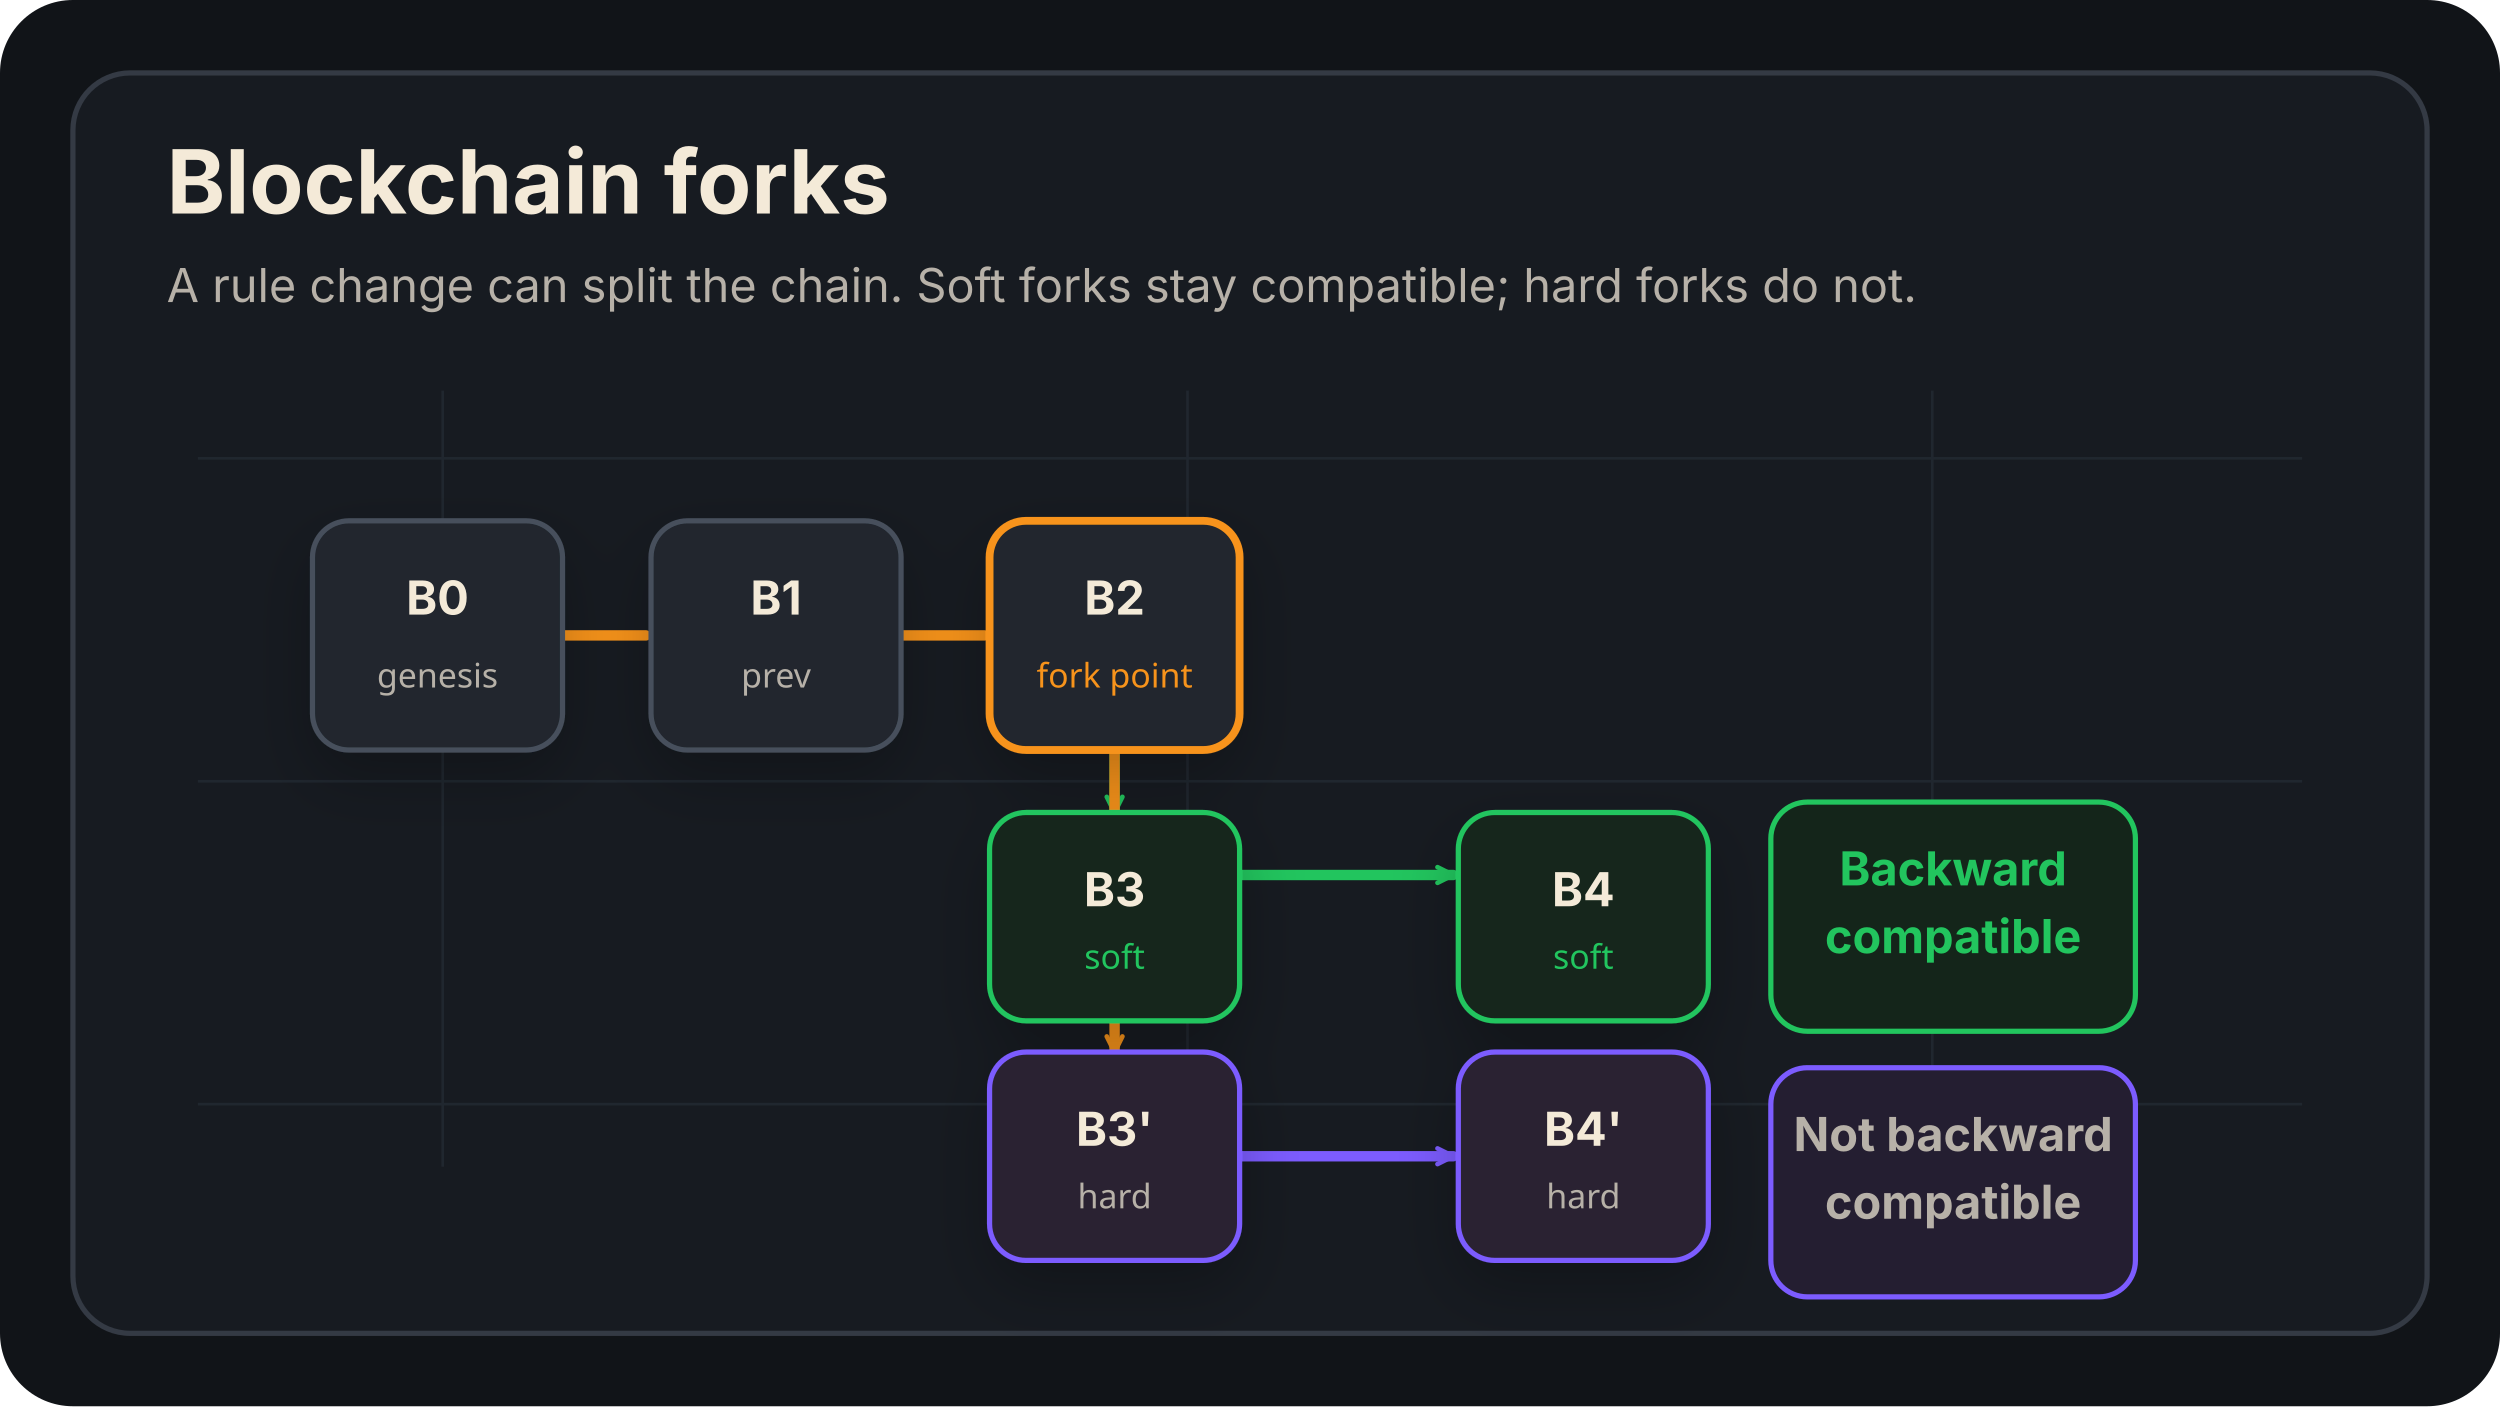
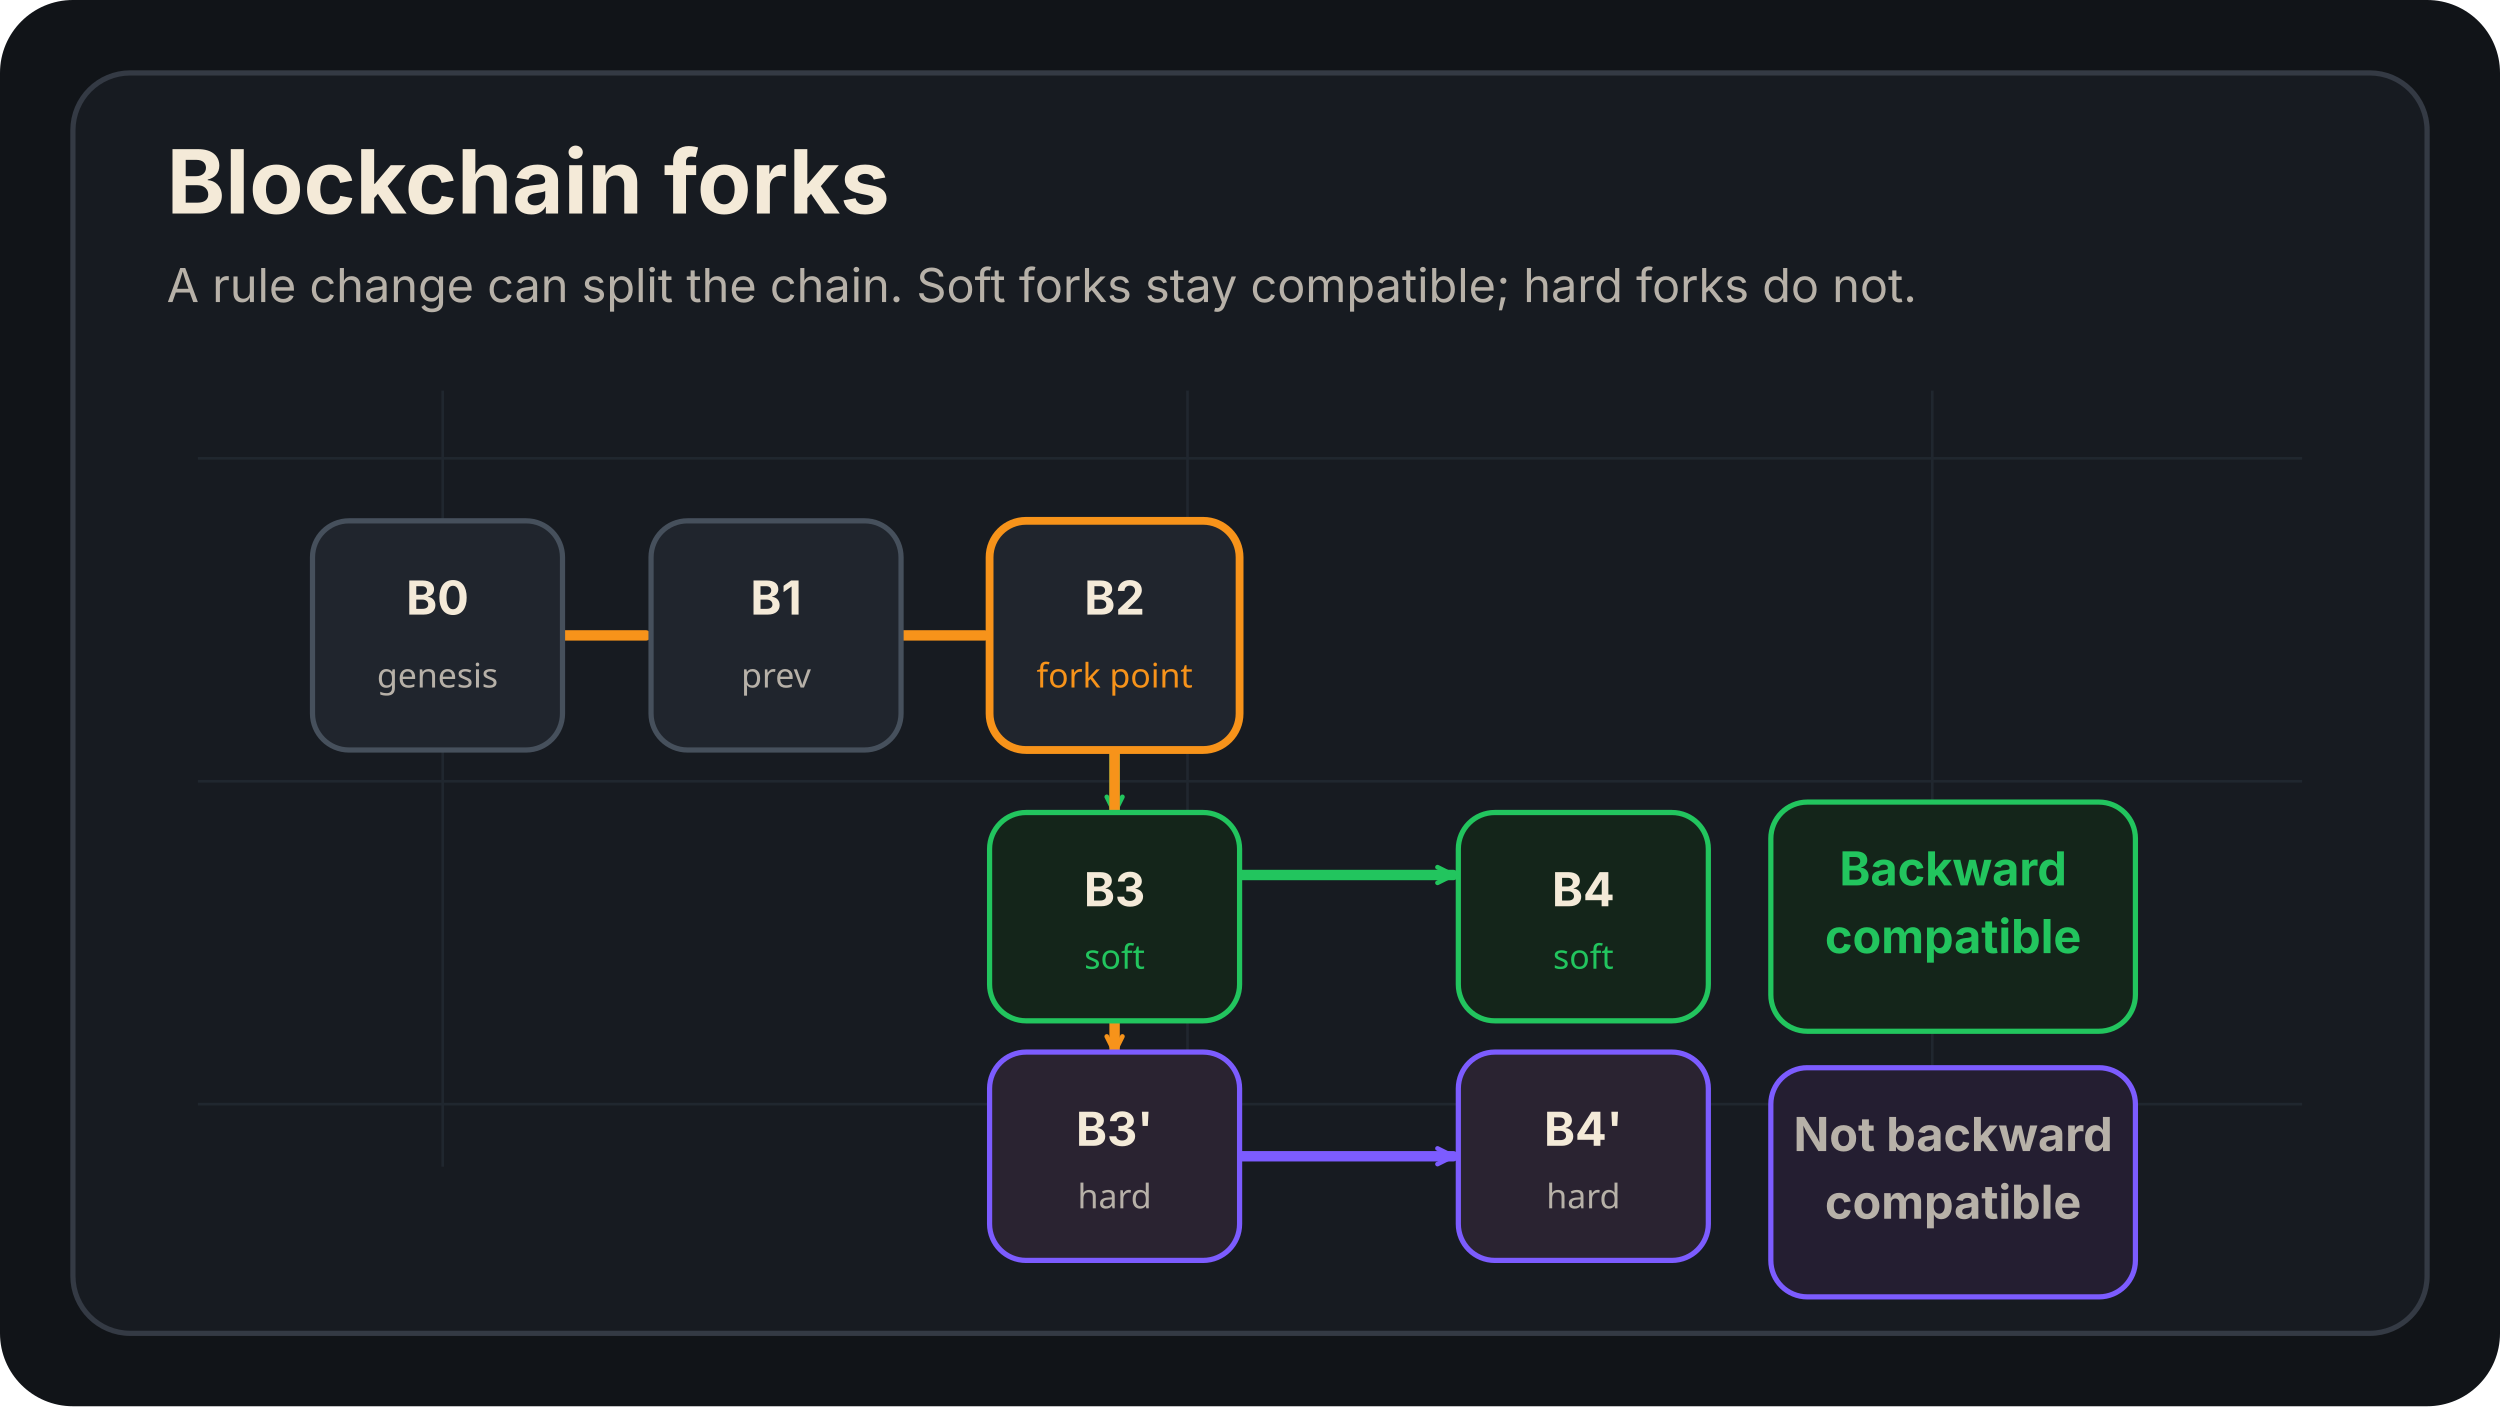
<svg xmlns="http://www.w3.org/2000/svg" width="960" height="540" viewBox="0 0 960 540" fill="none" role="img" aria-labelledby="title desc">
-   <defs>
-     <marker id="arrow-orange" markerWidth="10" markerHeight="10" refX="8" refY="5" orient="auto" markerUnits="userSpaceOnUse">
-       <path d="M2 2L8 5L2 8" fill="none" stroke="#F7931A" stroke-width="1.8" stroke-linecap="round" stroke-linejoin="round" />
-     </marker>
-     <marker id="arrow-green" markerWidth="10" markerHeight="10" refX="8" refY="5" orient="auto" markerUnits="userSpaceOnUse">
-       <path d="M2 2L8 5L2 8" fill="none" stroke="#22C55E" stroke-width="1.8" stroke-linecap="round" stroke-linejoin="round" />
-     </marker>
-     <marker id="arrow-violet" markerWidth="10" markerHeight="10" refX="8" refY="5" orient="auto" markerUnits="userSpaceOnUse">
-       <path d="M2 2L8 5L2 8" fill="none" stroke="#7C5CFF" stroke-width="1.8" stroke-linecap="round" stroke-linejoin="round" />
-     </marker>
-     <filter id="soft" x="-20%" y="-20%" width="140%" height="140%">
-       <feDropShadow dx="0" dy="10" stdDeviation="12" flood-color="#000000" flood-opacity="0.24" />
-     </filter>
-   </defs>
  <rect width="960" height="540" rx="28" fill="#111418" />
  <rect x="28" y="28" width="904" height="484" rx="22" fill="#171B21" stroke="#343A44" stroke-width="2" />
  <text x="64" y="82" fill="#F4EAD8" font-family="Inter" font-size="34" font-weight="700">Blockchain forks</text>
  <text x="64" y="116" fill="#B7B1A8" font-family="Inter" font-size="18">A rule change can split the chain. Soft forks stay compatible; hard forks do not.</text>
  <g stroke="#28313B" stroke-width="1" opacity="0.55">
    <path d="M76 176H884" />
    <path d="M76 300H884" />
    <path d="M76 424H884" />
    <path d="M170 150V448" />
    <path d="M456 150V448" />
    <path d="M742 150V448" />
  </g>
  <g stroke-width="4" stroke-linecap="round" fill="none">
    <path d="M216 244H248" stroke="#F7931A" />
    <path d="M346 244H378" stroke="#F7931A" />
-     <path d="M428 288V312" stroke="#22C55E" marker-end="url(#arrow-green)" />
-     <path d="M428 288V404" stroke="#F7931A" marker-end="url(#arrow-orange)" />
-     <path d="M476 336H558" stroke="#22C55E" marker-end="url(#arrow-green)" />
-     <path d="M476 444H558" stroke="#7C5CFF" marker-end="url(#arrow-violet)" />
+     <path d="M428 288V312" stroke="#22C55E" />
+     <g transform="matrix(0 1 -1 0 433 304)">
+       <path d="M2 2L8 5L2 8" fill="none" stroke="#22C55E" stroke-width="1.8" stroke-linecap="round" stroke-linejoin="round" />
+     </g>
+     <path d="M428 288V404" stroke="#F7931A" />
+     <g transform="matrix(0 1 -1 0 433 396)">
+       <path d="M2 2L8 5L2 8" fill="none" stroke="#F7931A" stroke-width="1.8" stroke-linecap="round" stroke-linejoin="round" />
+     </g>
+     <path d="M476 336H558" stroke="#22C55E" />
+     <g transform="matrix(1 0 0 1 550 331)">
+       <path d="M2 2L8 5L2 8" fill="none" stroke="#22C55E" stroke-width="1.8" stroke-linecap="round" stroke-linejoin="round" />
+     </g>
+     <path d="M476 444H558" stroke="#7C5CFF" />
+     <g transform="matrix(1 0 0 1 550 439)">
+       <path d="M2 2L8 5L2 8" fill="none" stroke="#7C5CFF" stroke-width="1.8" stroke-linecap="round" stroke-linejoin="round" />
+     </g>
  </g>
-   <g filter="url(#soft)" font-family="Inter" text-anchor="middle">
+   <g font-family="Inter" text-anchor="middle">
    <rect x="120" y="200" width="96" height="88" rx="14" fill="#20252D" stroke="#46505C" stroke-width="2" />
    <text x="168" y="236" fill="#F4EAD8" font-size="18" font-weight="700">B0</text>
    <text x="168" y="264" fill="#B7B1A8" font-family="JetBrains Mono" font-size="13">genesis</text>
    <rect x="250" y="200" width="96" height="88" rx="14" fill="#20252D" stroke="#46505C" stroke-width="2" />
    <text x="298" y="236" fill="#F4EAD8" font-size="18" font-weight="700">B1</text>
    <text x="298" y="264" fill="#B7B1A8" font-family="JetBrains Mono" font-size="13">prev</text>
    <rect x="380" y="200" width="96" height="88" rx="14" fill="#20252D" stroke="#F7931A" stroke-width="3" />
    <text x="428" y="236" fill="#F4EAD8" font-size="18" font-weight="700">B2</text>
    <text x="428" y="264" fill="#F7931A" font-family="JetBrains Mono" font-size="13">fork point</text>
    <rect x="380" y="312" width="96" height="80" rx="14" fill="#14251A" stroke="#22C55E" stroke-width="2" />
    <text x="428" y="348" fill="#F4EAD8" font-size="18" font-weight="700">B3</text>
    <text x="428" y="372" fill="#22C55E" font-family="JetBrains Mono" font-size="13">soft</text>
    <rect x="560" y="312" width="96" height="80" rx="14" fill="#14251A" stroke="#22C55E" stroke-width="2" />
    <text x="608" y="348" fill="#F4EAD8" font-size="18" font-weight="700">B4</text>
    <text x="608" y="372" fill="#22C55E" font-family="JetBrains Mono" font-size="13">soft</text>
    <rect x="380" y="404" width="96" height="80" rx="14" fill="#2A2331" stroke="#7C5CFF" stroke-width="2" />
    <text x="428" y="440" fill="#F4EAD8" font-size="18" font-weight="700">B3'</text>
    <text x="428" y="464" fill="#B7B1A8" font-family="JetBrains Mono" font-size="13">hard</text>
    <rect x="560" y="404" width="96" height="80" rx="14" fill="#2A2331" stroke="#7C5CFF" stroke-width="2" />
    <text x="608" y="440" fill="#F4EAD8" font-size="18" font-weight="700">B4'</text>
    <text x="608" y="464" fill="#B7B1A8" font-family="JetBrains Mono" font-size="13">hard</text>
  </g>
  <g font-family="Inter">
    <rect x="680" y="308" width="140" height="88" rx="14" fill="#14251A" stroke="#22C55E" stroke-width="2" />
    <text x="750" y="340" text-anchor="middle" fill="#22C55E" font-size="18" font-weight="700">Backward</text>
    <text x="750" y="366" text-anchor="middle" fill="#22C55E" font-size="18" font-weight="700">compatible</text>
    <rect x="680" y="410" width="140" height="88" rx="14" fill="#241E31" stroke="#7C5CFF" stroke-width="2" />
    <text x="750" y="442" text-anchor="middle" fill="#B7B1A8" font-size="18" font-weight="700">Not backward</text>
    <text x="750" y="468" text-anchor="middle" fill="#B7B1A8" font-size="18" font-weight="700">compatible</text>
  </g>
</svg>
